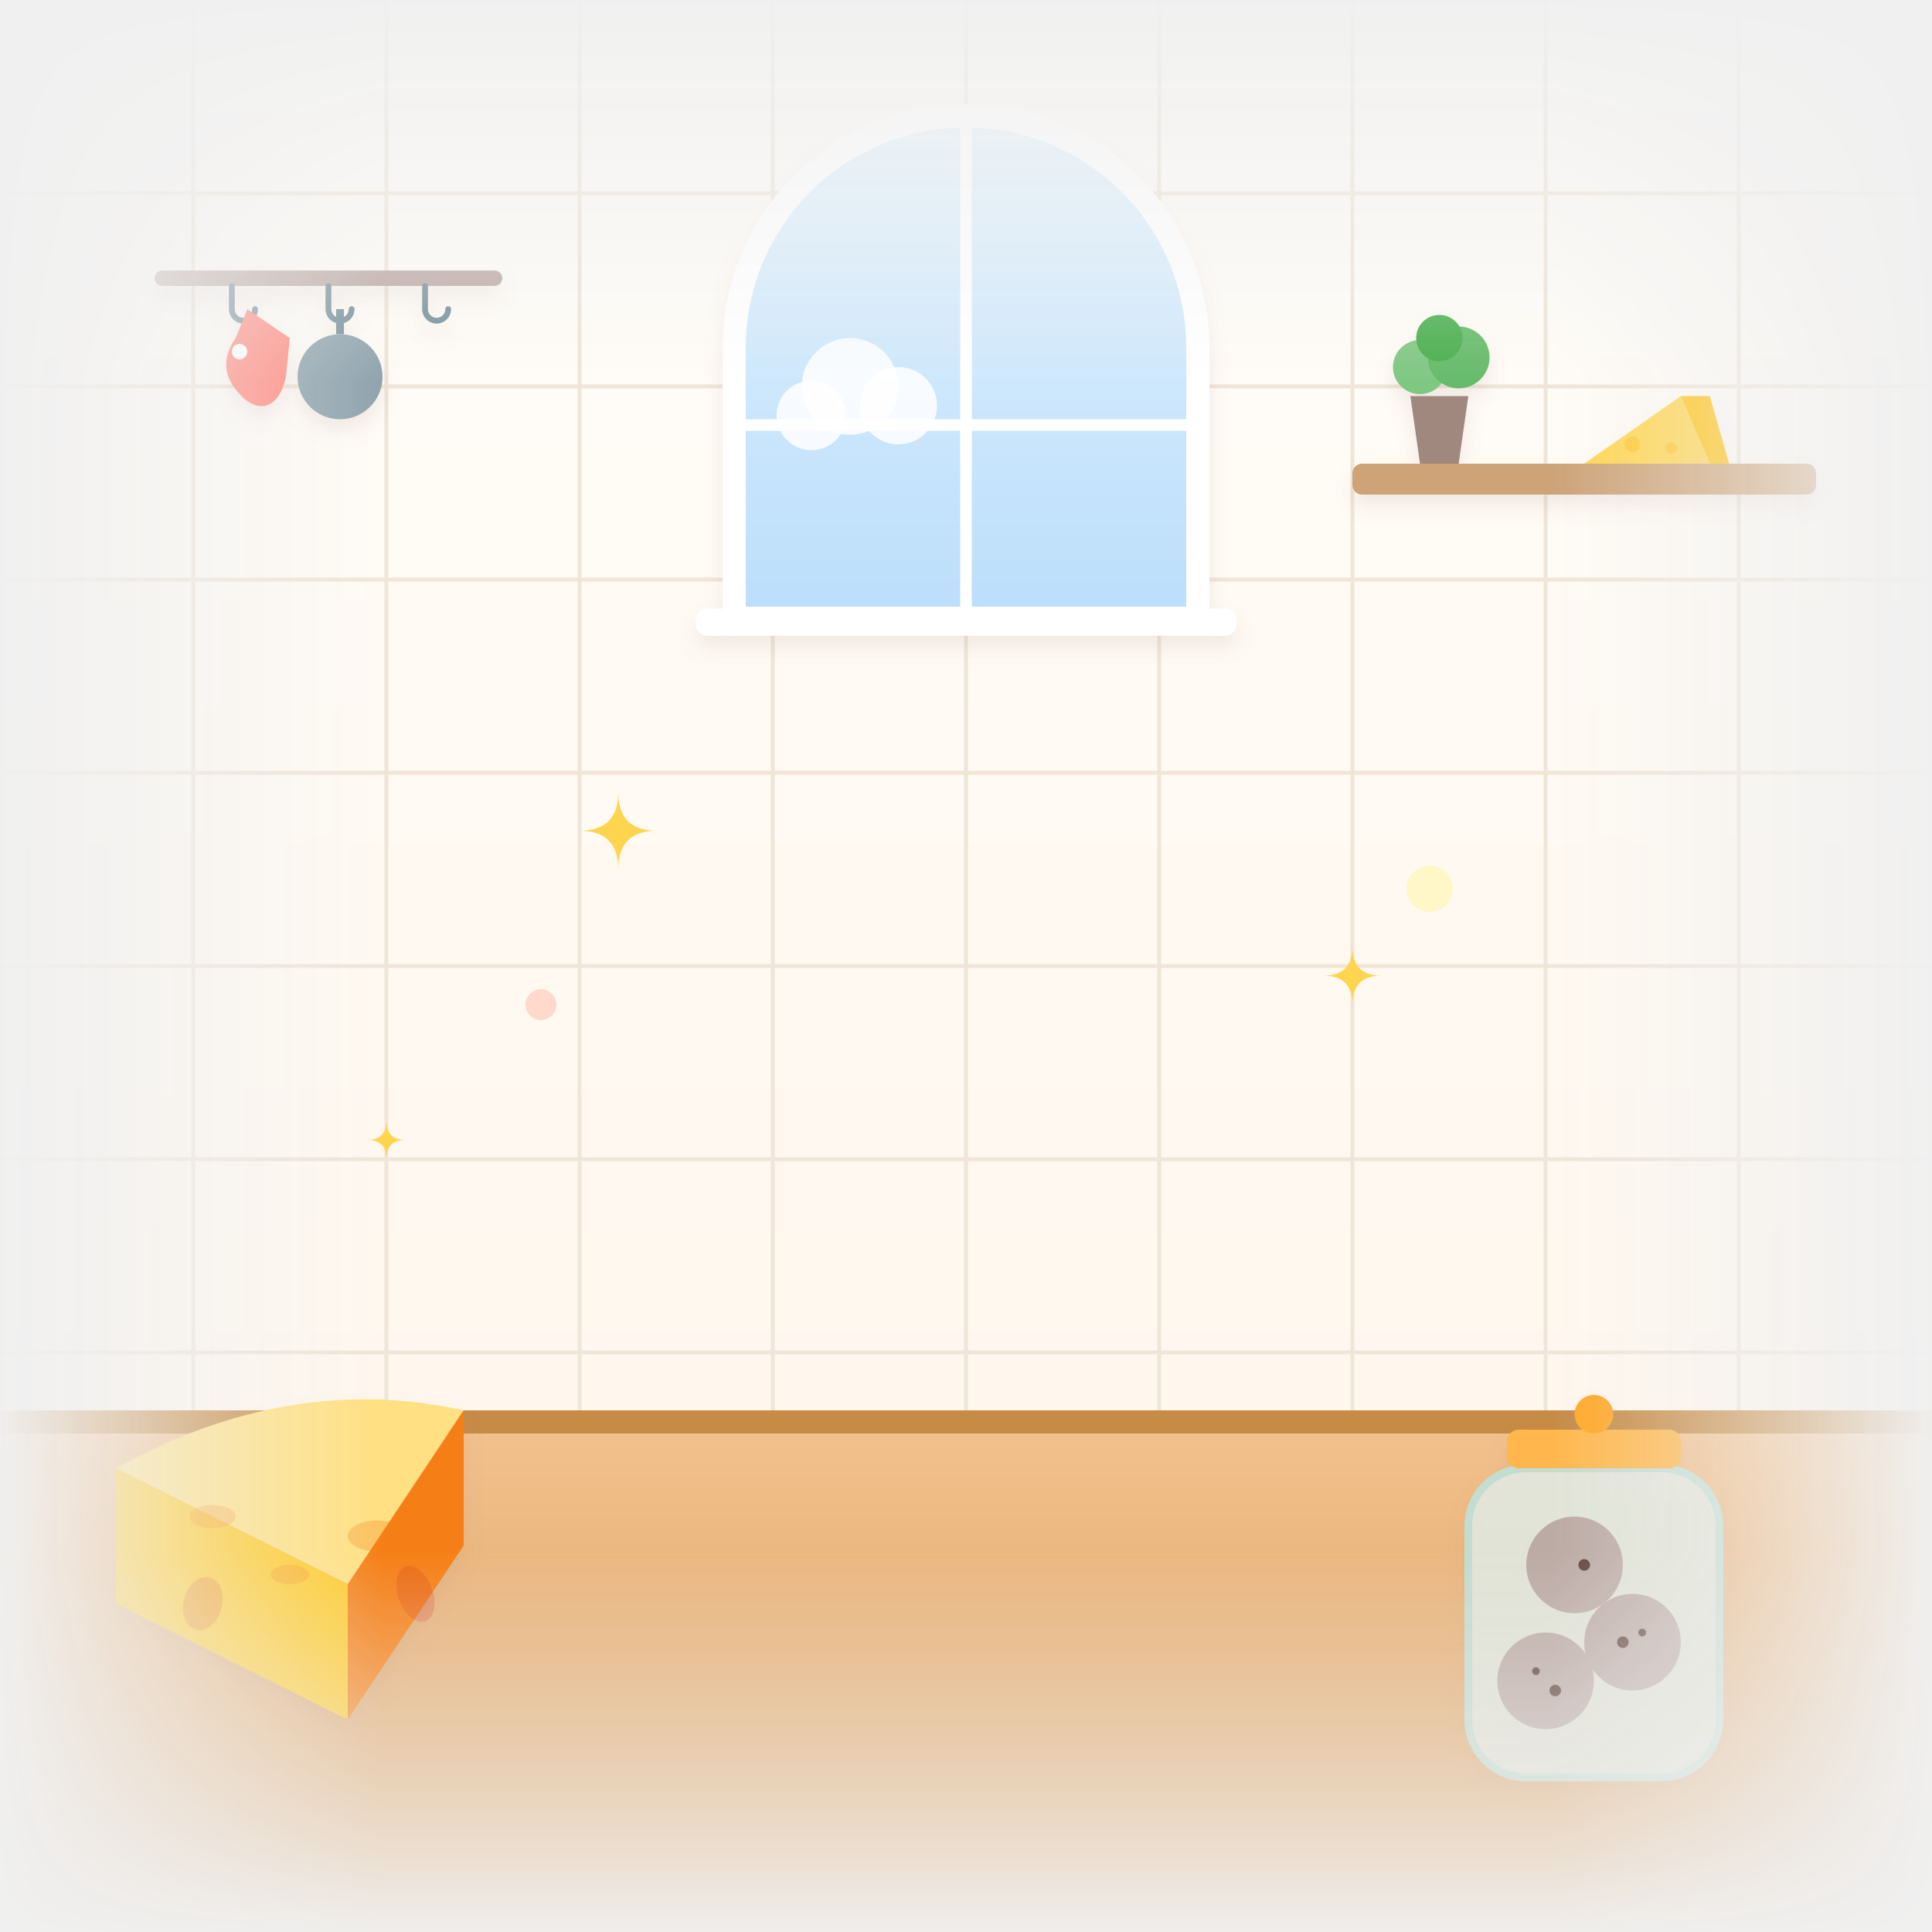
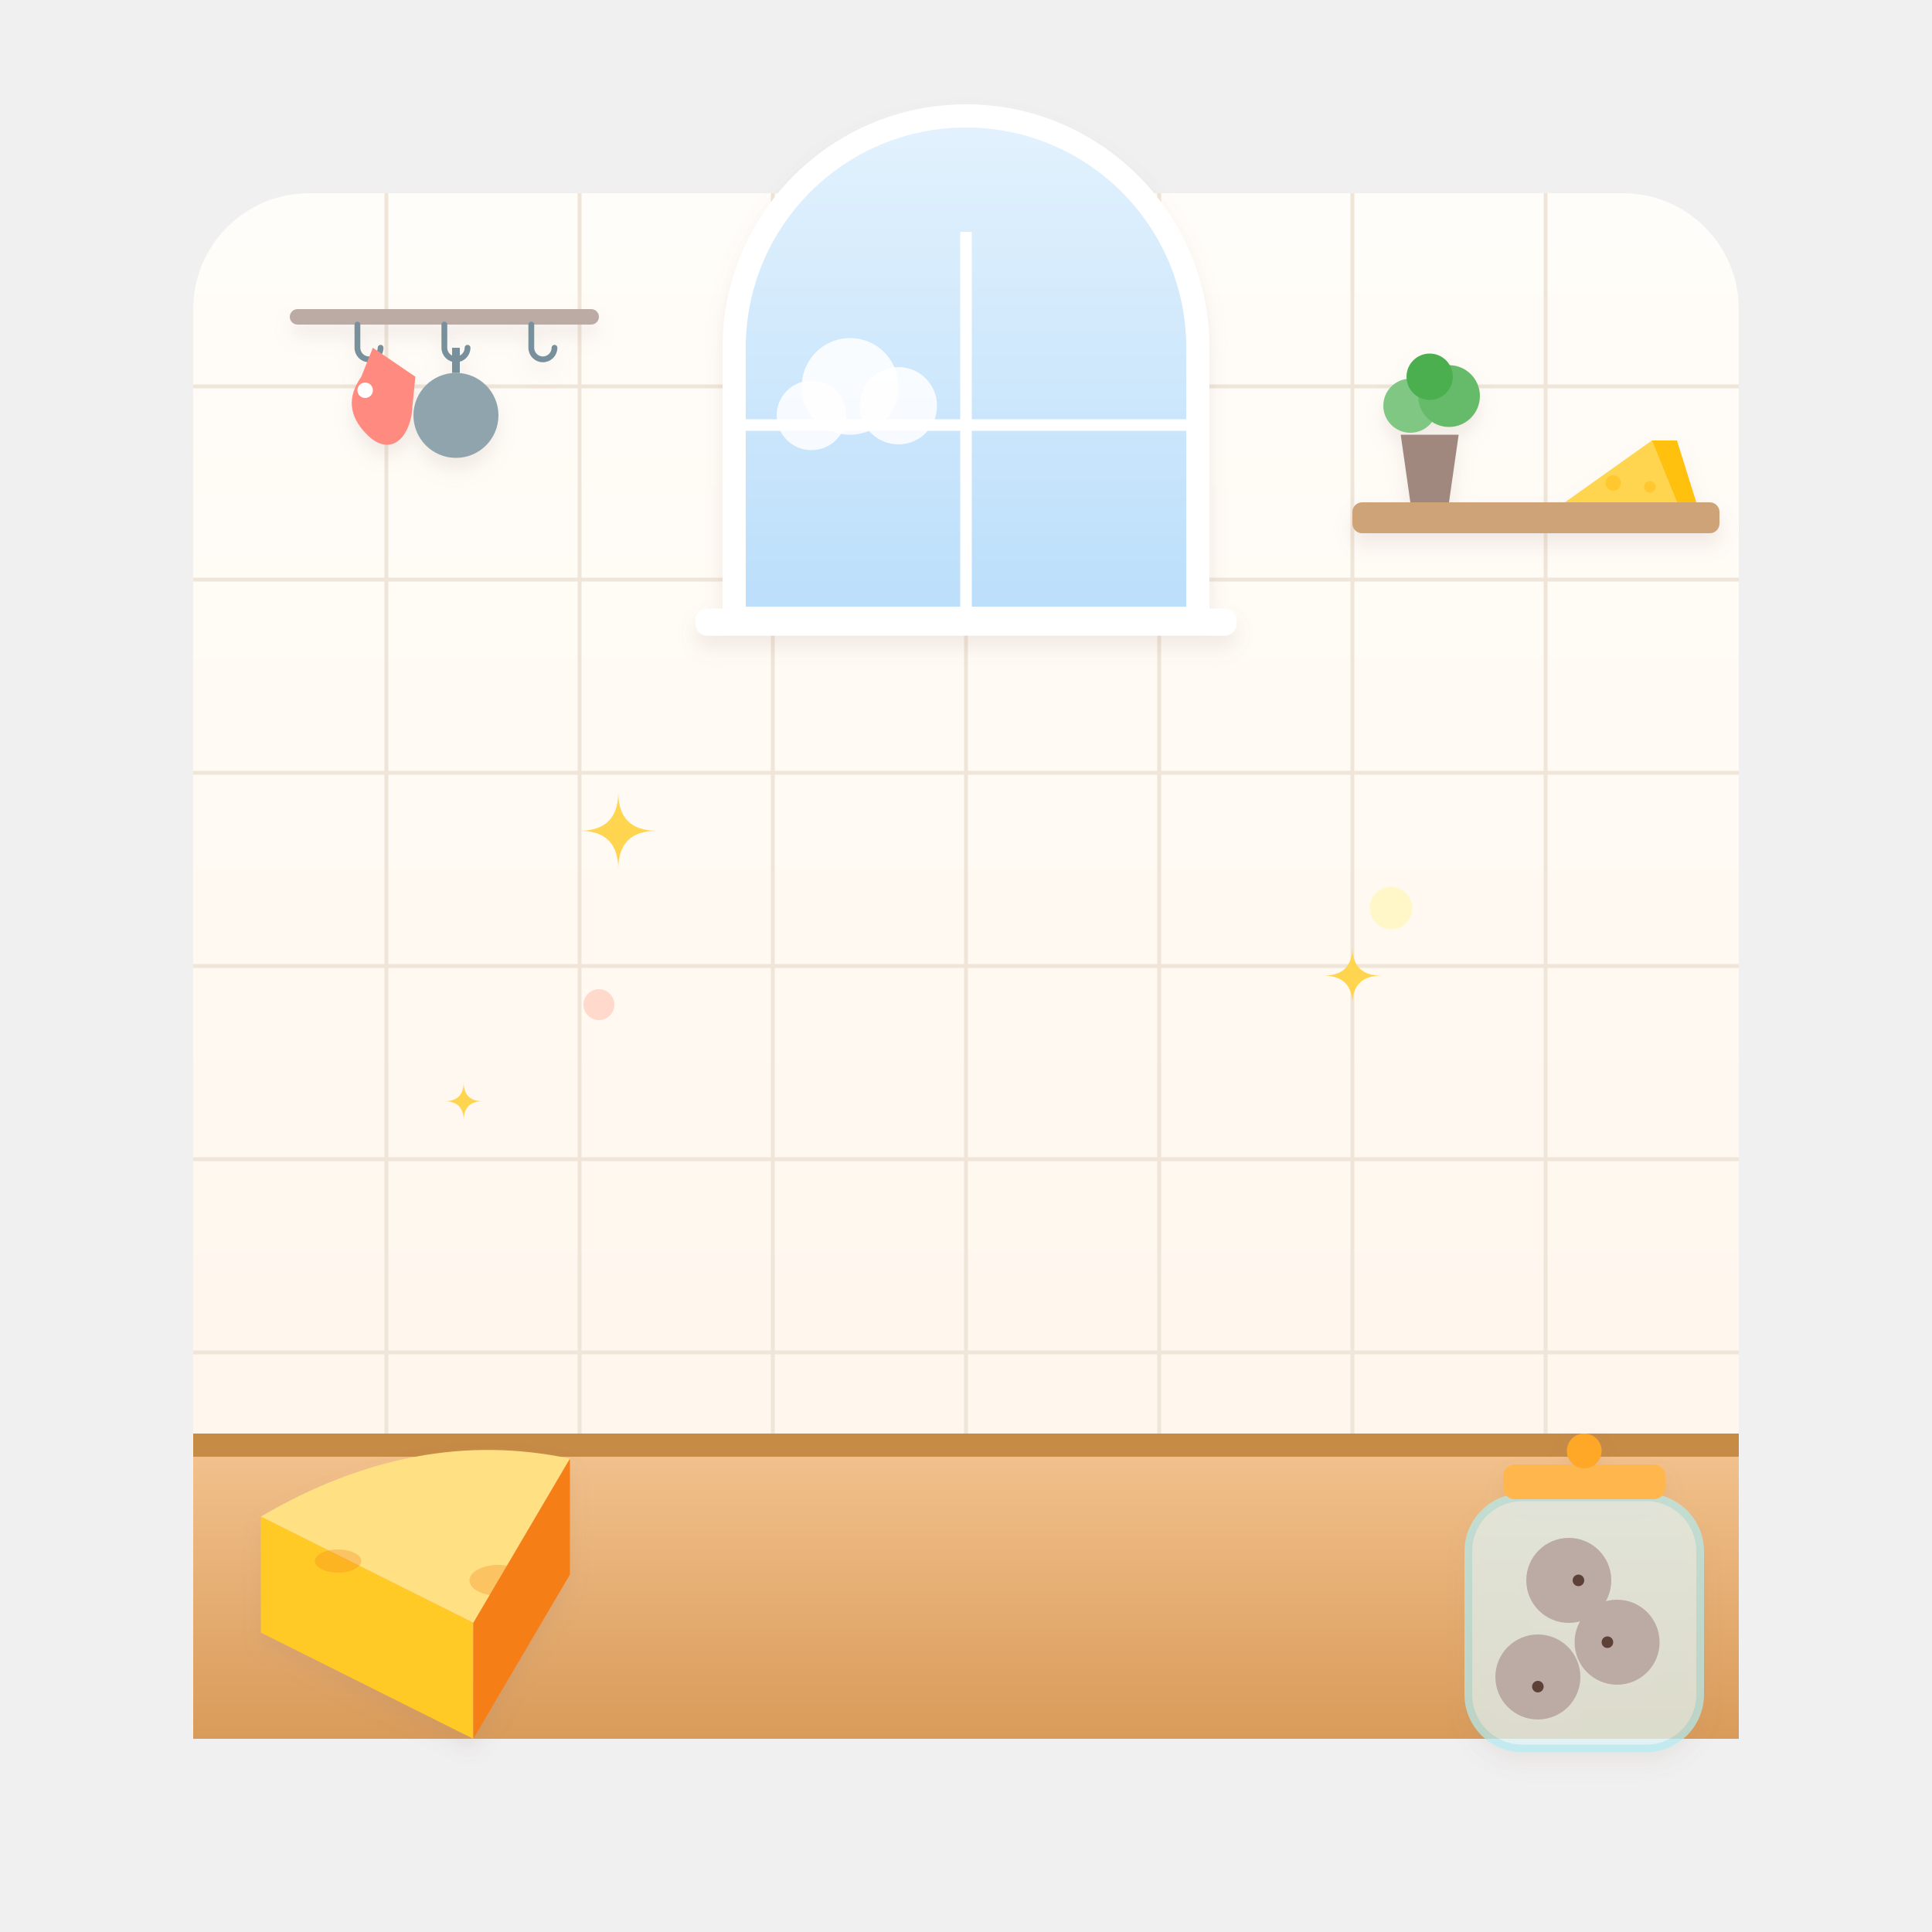
<svg xmlns="http://www.w3.org/2000/svg" viewBox="0 0 1000 1000" width="100%" height="100%">
  <defs>
    <linearGradient id="wallBg" x1="0" y1="0" x2="0" y2="1">
      <stop offset="0%" stop-color="#FFFDF9" />
      <stop offset="100%" stop-color="#FFF5EA" />
    </linearGradient>
    <linearGradient id="counterBg" x1="0" y1="0" x2="0" y2="1">
      <stop offset="0%" stop-color="#F2C18D" />
      <stop offset="100%" stop-color="#D99B59" />
    </linearGradient>
    <linearGradient id="windowSky" x1="0" y1="0" x2="0" y2="1">
      <stop offset="0%" stop-color="#E3F2FD" />
      <stop offset="100%" stop-color="#BBDEFB" />
    </linearGradient>
    <filter id="shadow" x="-10%" y="-10%" width="130%" height="130%">
      <feDropShadow dx="0" dy="6" stdDeviation="5" flood-color="#A1887F" flood-opacity="0.15" />
    </filter>
-     <linearGradient id="hFade" gradientUnits="objectBoundingBox" x1="0" y1="0" x2="1" y2="0">
-       <stop offset="0%" stop-color="black" />
-       <stop offset="20%" stop-color="white" />
-       <stop offset="80%" stop-color="white" />
-       <stop offset="100%" stop-color="black" />
-     </linearGradient>
-     <linearGradient id="vFade" gradientUnits="objectBoundingBox" x1="0" y1="0" x2="0" y2="1">
-       <stop offset="0%" stop-color="black" />
-       <stop offset="20%" stop-color="white" />
-       <stop offset="80%" stop-color="white" />
-       <stop offset="100%" stop-color="black" />
-     </linearGradient>
-     <mask id="squareMask">
-       <rect width="1000" height="1000" fill="url(#hFade)" />
-       <rect width="1000" height="1000" fill="url(#vFade)" style="mix-blend-mode: multiply" />
-     </mask>
  </defs>
-   <g mask="url(#squareMask)">
-     <rect width="1000" height="1000" fill="url(#wallBg)" />
-     <g stroke="#EFE5D8" stroke-width="2">
-       <line x1="0" y1="100" x2="1000" y2="100" />
-       <line x1="0" y1="200" x2="1000" y2="200" />
-       <line x1="0" y1="300" x2="1000" y2="300" />
-       <line x1="0" y1="400" x2="1000" y2="400" />
-       <line x1="0" y1="500" x2="1000" y2="500" />
-       <line x1="0" y1="600" x2="1000" y2="600" />
-       <line x1="0" y1="700" x2="1000" y2="700" />
-       <line x1="100" y1="0" x2="100" y2="740" />
-       <line x1="200" y1="0" x2="200" y2="740" />
-       <line x1="300" y1="0" x2="300" y2="740" />
-       <line x1="400" y1="0" x2="400" y2="740" />
-       <line x1="500" y1="0" x2="500" y2="740" />
-       <line x1="600" y1="0" x2="600" y2="740" />
-       <line x1="700" y1="0" x2="700" y2="740" />
-       <line x1="800" y1="0" x2="800" y2="740" />
-       <line x1="900" y1="0" x2="900" y2="740" />
-     </g>
-     <g filter="url(#shadow)">
-       <path d="M 380 320 L 380 180 A 120 120 0 0 1 620 180 L 620 320 Z" fill="url(#windowSky)" />
-       <circle cx="440" cy="200" r="25" fill="#FFFFFF" opacity="0.85" />
-       <circle cx="465" cy="210" r="20" fill="#FFFFFF" opacity="0.85" />
-       <circle cx="420" cy="215" r="18" fill="#FFFFFF" opacity="0.85" />
-       <path d="M 380 320 L 380 180 A 120 120 0 0 1 620 180 L 620 320 Z" fill="none" stroke="#FFFFFF" stroke-width="12" />
-       <line x1="500" y1="60" x2="500" y2="320" stroke="#FFFFFF" stroke-width="6" />
-       <line x1="380" y1="220" x2="620" y2="220" stroke="#FFFFFF" stroke-width="6" />
-       <rect x="360" y="315" width="280" height="14" rx="6" fill="#FFFFFF" />
-     </g>
-     <g filter="url(#shadow)">
-       <rect x="80" y="140" width="180" height="8" rx="4" fill="#BCAAA4" />
-       <path d="M 120 148 L 120 160 A 6 6 0 0 0 132 160" fill="none" stroke="#78909C" stroke-width="3" stroke-linecap="round" />
-       <path d="M 170 148 L 170 160 A 6 6 0 0 0 182 160" fill="none" stroke="#78909C" stroke-width="3" stroke-linecap="round" />
-       <path d="M 220 148 L 220 160 A 6 6 0 0 0 232 160" fill="none" stroke="#78909C" stroke-width="3" stroke-linecap="round" />
-       <path d="M 128 160 L 122 175 C 115 185 115 195 125 205 C 135 215 145 210 148 195 L 150 175 Z" fill="#FF8A80" />
-       <circle cx="124" cy="182" r="4" fill="#FFFFFF" />
-       <circle cx="176" cy="195" r="22" fill="#90A4AE" />
-       <line x1="176" y1="160" x2="176" y2="173" stroke="#78909C" stroke-width="4" />
-     </g>
-     <g filter="url(#shadow)">
-       <rect x="700" y="240" width="240" height="16" rx="5" fill="#CDA377" />
-       <path d="M 730 205 L 760 205 L 755 240 L 735 240 Z" fill="#A1887F" />
-       <circle cx="735" cy="190" r="14" fill="#81C784" />
-       <circle cx="755" cy="185" r="16" fill="#66BB6A" />
-       <circle cx="745" cy="175" r="12" fill="#4CAF50" />
-       <path d="M 820 240 L 870 205 L 885 240 Z" fill="#FFD54F" />
-       <path d="M 870 205 L 885 240 L 895 240 L 885 205 Z" fill="#FFC107" />
-       <circle cx="845" cy="230" r="4" fill="#FFB300" opacity="0.4" />
-       <circle cx="865" cy="232" r="3" fill="#FFB300" opacity="0.4" />
-     </g>
-     <rect x="0" y="740" width="1000" height="260" fill="url(#counterBg)" />
-     <rect x="0" y="730" width="1000" height="12" fill="#C68B45" />
-     <g filter="url(#shadow)">
-       <path d="M 180 820 L 60 760 Q 150 710 240 730 Z" fill="#FFE082" />
-       <path d="M 60 760 L 180 820 L 180 890 L 60 830 Z" fill="#FFCA28" />
-       <path d="M 180 820 L 240 730 L 240 800 L 180 890 Z" fill="#F57F17" />
-       <ellipse cx="110" cy="785" rx="12" ry="6" fill="#F57F17" opacity="0.3" />
-       <ellipse cx="195" cy="795" rx="15" ry="8" fill="#F57F17" opacity="0.3" />
-       <ellipse cx="150" cy="815" rx="10" ry="5" fill="#F57F17" opacity="0.3" />
-       <ellipse cx="105" cy="830" rx="10" ry="14" fill="#D84315" opacity="0.3" transform="rotate(15, 105, 830)" />
-       <ellipse cx="215" cy="825" rx="9" ry="15" fill="#D84315" opacity="0.3" transform="rotate(-20, 215, 825)" />
-     </g>
-     <g filter="url(#shadow)">
-       <rect x="760" y="760" width="130" height="160" rx="30" fill="#E0F7FA" opacity="0.7" stroke="#B2EBF2" stroke-width="4" />
-       <rect x="780" y="740" width="90" height="20" rx="6" fill="#FFB74D" />
-       <circle cx="825" cy="732" r="10" fill="#FFA726" />
-       <circle cx="800" cy="870" r="25" fill="#BCAAA4" />
-       <circle cx="805" cy="875" r="3" fill="#5D4037" />
-       <circle cx="795" cy="865" r="2" fill="#5D4037" />
-       <circle cx="845" cy="850" r="25" fill="#BCAAA4" />
-       <circle cx="840" cy="850" r="3" fill="#5D4037" />
-       <circle cx="850" cy="845" r="2" fill="#5D4037" />
-       <circle cx="815" cy="810" r="25" fill="#BCAAA4" />
-       <circle cx="820" cy="810" r="3" fill="#5D4037" />
-     </g>
-     <path d="M 320 450 Q 320 430 300 430 Q 320 430 320 410 Q 320 430 340 430 Q 320 430 320 450 Z" fill="#FFD54F" />
-     <path d="M 700 520 Q 700 505 685 505 Q 700 505 700 490 Q 700 505 715 505 Q 700 505 700 520 Z" fill="#FFD54F" />
-     <path d="M 200 600 Q 200 590 190 590 Q 200 590 200 580 Q 200 590 210 590 Q 200 590 200 600 Z" fill="#FFD54F" />
-     <circle cx="280" cy="520" r="8" fill="#FFAB91" opacity="0.4" />
-     <circle cx="740" cy="460" r="12" fill="#FFF59D" opacity="0.5" />
+   <rect x="100" y="100" width="800" height="800" rx="60" fill="url(#wallBg)" />
+   <g stroke="#EFE5D8" stroke-width="2">
+     <line x1="100" y1="200" x2="900" y2="200" />
+     <line x1="100" y1="300" x2="900" y2="300" />
+     <line x1="100" y1="400" x2="900" y2="400" />
+     <line x1="100" y1="500" x2="900" y2="500" />
+     <line x1="100" y1="600" x2="900" y2="600" />
+     <line x1="100" y1="700" x2="900" y2="700" />
+     <line x1="200" y1="100" x2="200" y2="750" />
+     <line x1="300" y1="100" x2="300" y2="750" />
+     <line x1="400" y1="100" x2="400" y2="750" />
+     <line x1="500" y1="100" x2="500" y2="750" />
+     <line x1="600" y1="100" x2="600" y2="750" />
+     <line x1="700" y1="100" x2="700" y2="750" />
+     <line x1="800" y1="100" x2="800" y2="750" />
  </g>
+   <g filter="url(#shadow)">
+     <path d="M 380 320 L 380 180 A 120 120 0 0 1 620 180 L 620 320 Z" fill="url(#windowSky)" />
+     <circle cx="440" cy="200" r="25" fill="#FFFFFF" opacity="0.85" />
+     <circle cx="465" cy="210" r="20" fill="#FFFFFF" opacity="0.85" />
+     <circle cx="420" cy="215" r="18" fill="#FFFFFF" opacity="0.85" />
+     <path d="M 380 320 L 380 180 A 120 120 0 0 1 620 180 L 620 320 Z" fill="none" stroke="#FFFFFF" stroke-width="12" />
+     <line x1="500" y1="120" x2="500" y2="320" stroke="#FFFFFF" stroke-width="6" />
+     <line x1="380" y1="220" x2="620" y2="220" stroke="#FFFFFF" stroke-width="6" />
+     <rect x="360" y="315" width="280" height="14" rx="6" fill="#FFFFFF" />
+   </g>
+   <g filter="url(#shadow)">
+     <rect x="150" y="160" width="160" height="8" rx="4" fill="#BCAAA4" />
+     <path d="M 185 168 L 185 180 A 6 6 0 0 0 197 180" fill="none" stroke="#78909C" stroke-width="3" stroke-linecap="round" />
+     <path d="M 230 168 L 230 180 A 6 6 0 0 0 242 180" fill="none" stroke="#78909C" stroke-width="3" stroke-linecap="round" />
+     <path d="M 275 168 L 275 180 A 6 6 0 0 0 287 180" fill="none" stroke="#78909C" stroke-width="3" stroke-linecap="round" />
+     <path d="M 193 180 L 187 195 C 180 205 180 215 190 225 C 200 235 210 230 213 215 L 215 195 Z" fill="#FF8A80" />
+     <circle cx="189" cy="202" r="4" fill="#FFFFFF" />
+     <circle cx="236" cy="215" r="22" fill="#90A4AE" />
+     <line x1="236" y1="180" x2="236" y2="193" stroke="#78909C" stroke-width="4" />
+   </g>
+   <g filter="url(#shadow)">
+     <rect x="700" y="260" width="190" height="16" rx="5" fill="#CDA377" />
+     <path d="M 725 225 L 755 225 L 750 260 L 730 260 Z" fill="#A1887F" />
+     <circle cx="730" cy="210" r="14" fill="#81C784" />
+     <circle cx="750" cy="205" r="16" fill="#66BB6A" />
+     <circle cx="740" cy="195" r="12" fill="#4CAF50" />
+     <path d="M 810 260 L 855 228 L 868 260 Z" fill="#FFD54F" />
+     <path d="M 855 228 L 868 260 L 878 260 L 868 228 Z" fill="#FFC107" />
+     <circle cx="835" cy="250" r="4" fill="#FFB300" opacity="0.4" />
+     <circle cx="854" cy="252" r="3" fill="#FFB300" opacity="0.4" />
+   </g>
+   <rect x="100" y="750" width="800" height="150" rx="0" fill="url(#counterBg)" />
+   <rect x="100" y="742" width="800" height="12" fill="#C68B45" />
+   <g filter="url(#shadow)">
+     <path d="M 245 840 L 135 785 Q 215 738 295 755 Z" fill="#FFE082" />
+     <path d="M 135 785 L 245 840 L 245 900 L 135 845 Z" fill="#FFCA28" />
+     <path d="M 245 840 L 295 755 L 295 815 L 245 900 Z" fill="#F57F17" />
+     <ellipse cx="175" cy="808" rx="12" ry="6" fill="#F57F17" opacity="0.3" />
+     <ellipse cx="258" cy="818" rx="15" ry="8" fill="#F57F17" opacity="0.3" />
+   </g>
+   <g filter="url(#shadow)">
+     <rect x="760" y="775" width="120" height="130" rx="28" fill="#E0F7FA" opacity="0.7" stroke="#B2EBF2" stroke-width="4" />
+     <rect x="778" y="758" width="84" height="18" rx="6" fill="#FFB74D" />
+     <circle cx="820" cy="751" r="9" fill="#FFA726" />
+     <circle cx="796" cy="868" r="22" fill="#BCAAA4" />
+     <circle cx="796" cy="873" r="3" fill="#5D4037" />
+     <circle cx="837" cy="850" r="22" fill="#BCAAA4" />
+     <circle cx="832" cy="850" r="3" fill="#5D4037" />
+     <circle cx="812" cy="818" r="22" fill="#BCAAA4" />
+     <circle cx="817" cy="818" r="3" fill="#5D4037" />
+   </g>
+   <path d="M 320 450 Q 320 430 300 430 Q 320 430 320 410 Q 320 430 340 430 Q 320 430 320 450 Z" fill="#FFD54F" />
+   <path d="M 700 520 Q 700 505 685 505 Q 700 505 700 490 Q 700 505 715 505 Q 700 505 700 520 Z" fill="#FFD54F" />
+   <path d="M 240 580 Q 240 570 230 570 Q 240 570 240 560 Q 240 570 250 570 Q 240 570 240 580 Z" fill="#FFD54F" />
+   <circle cx="310" cy="520" r="8" fill="#FFAB91" opacity="0.4" />
+   <circle cx="720" cy="470" r="11" fill="#FFF59D" opacity="0.5" />
</svg>
